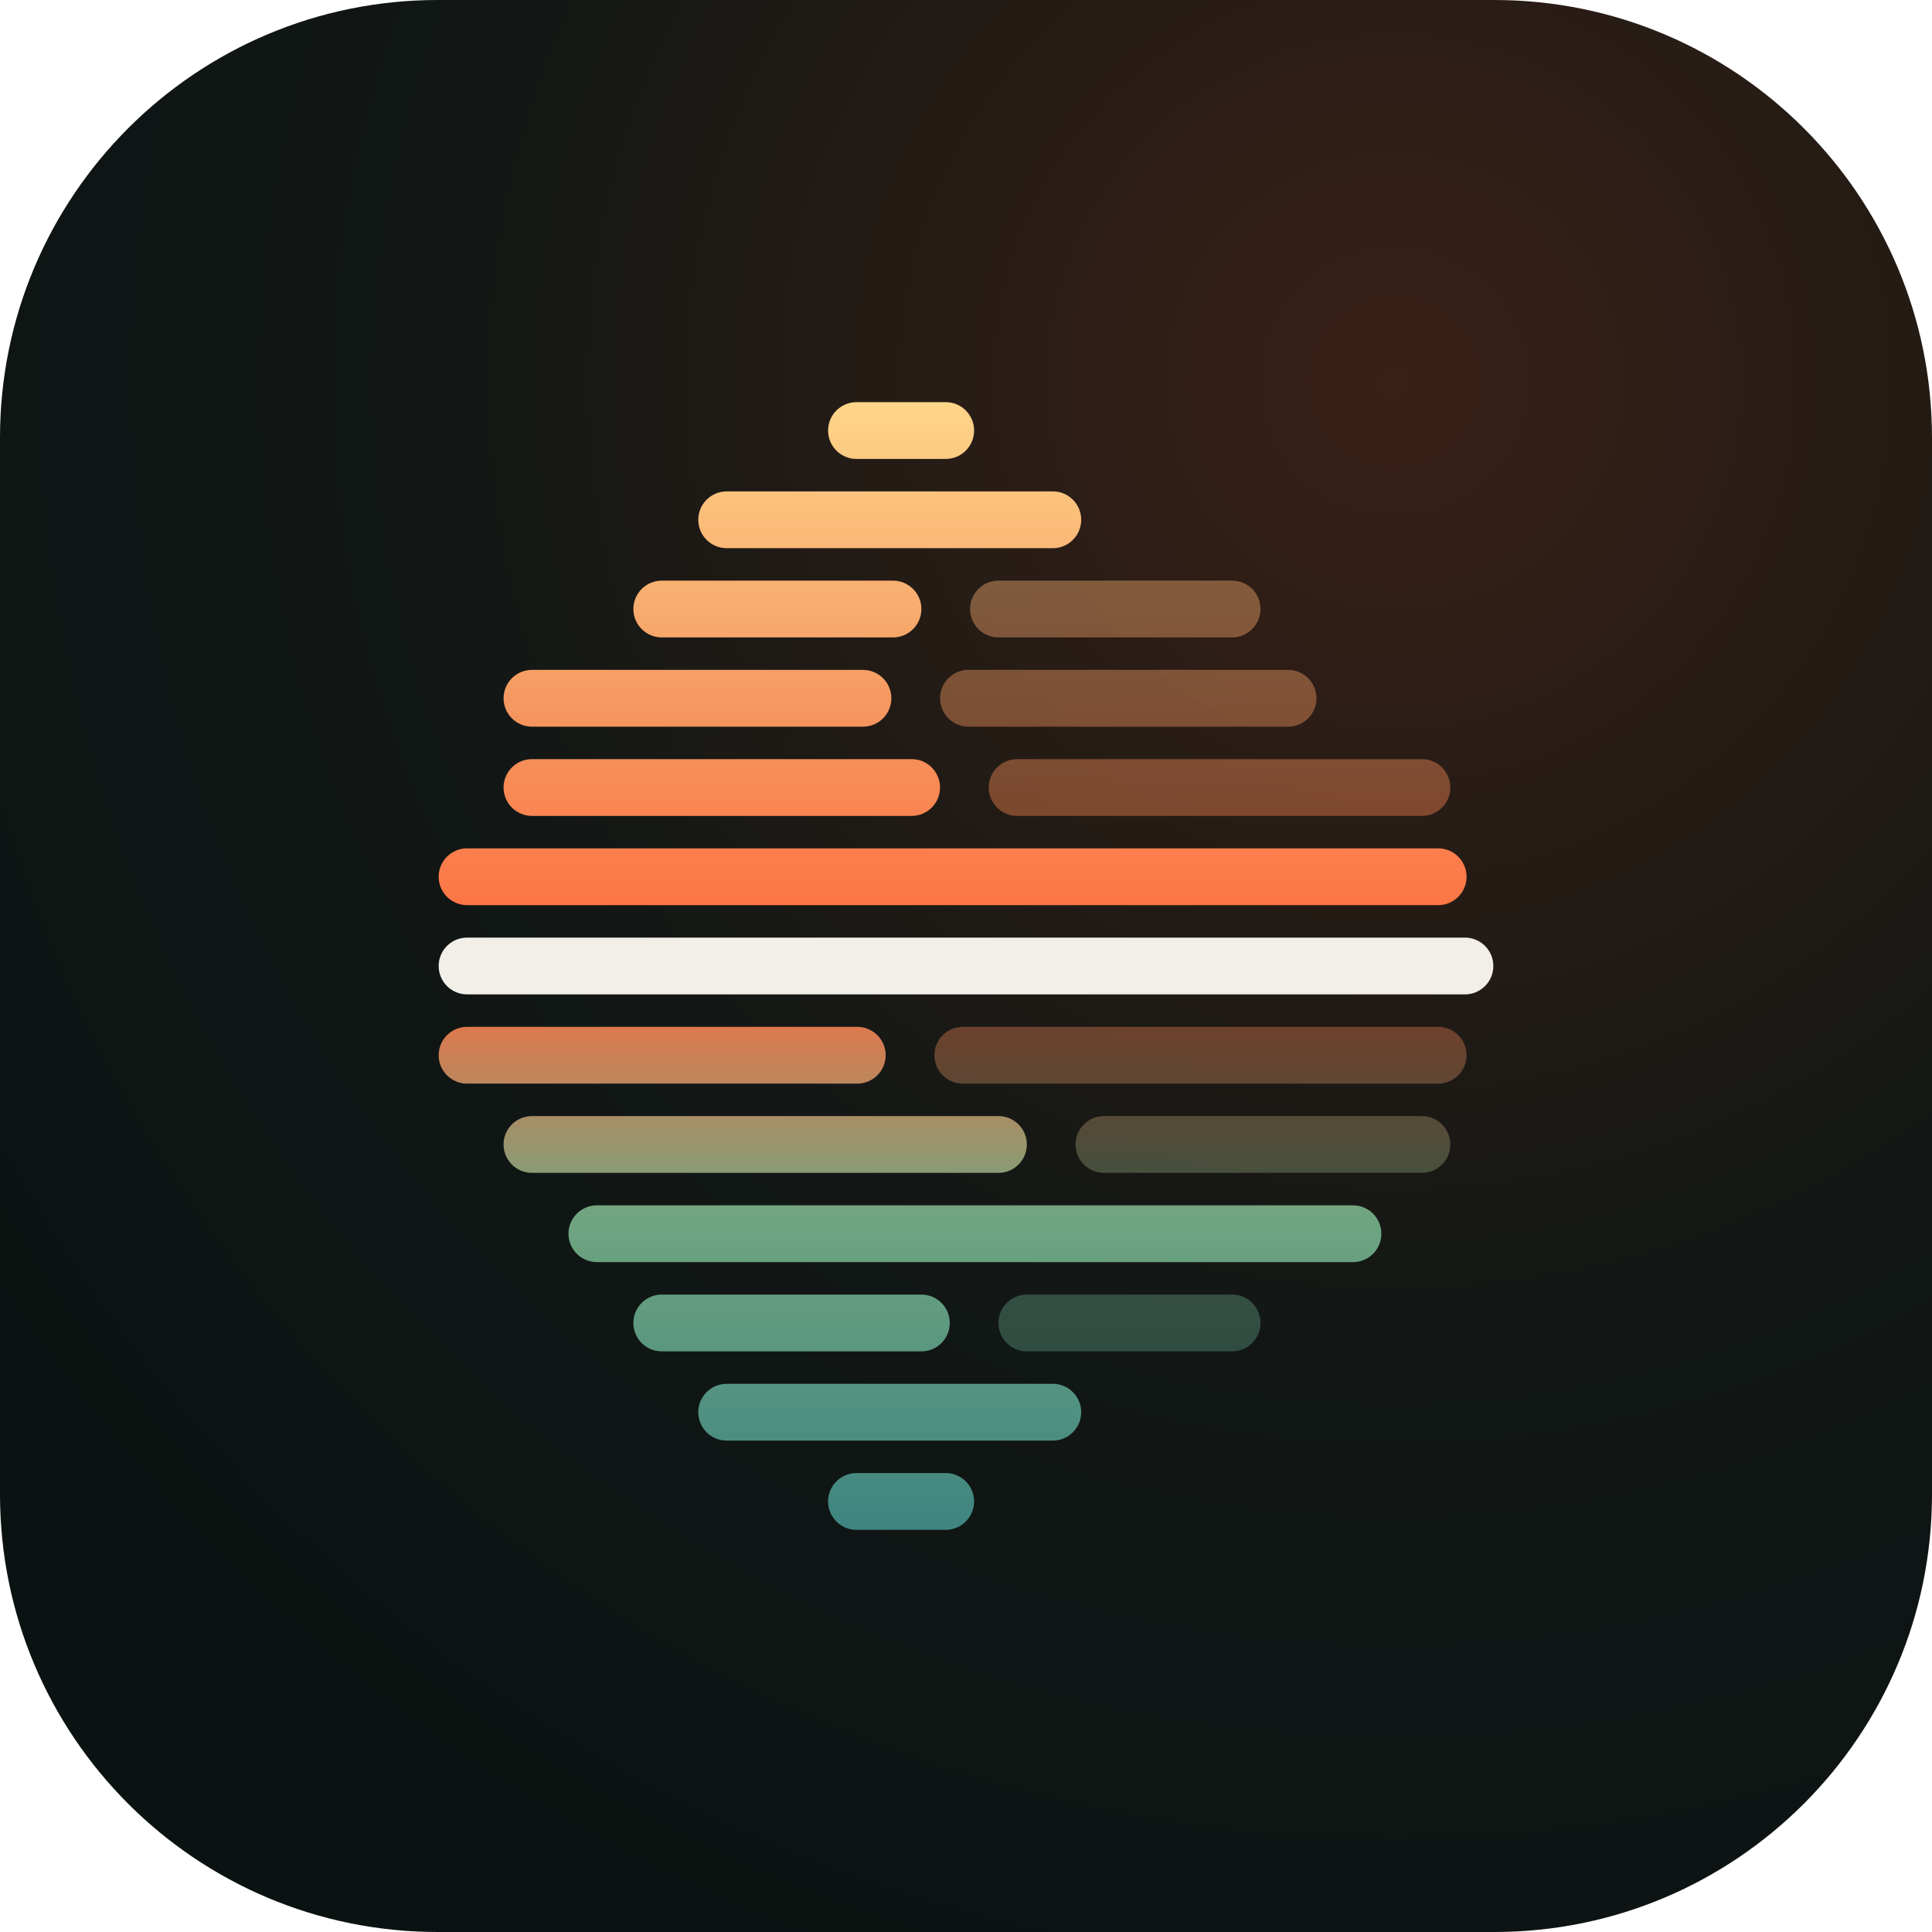
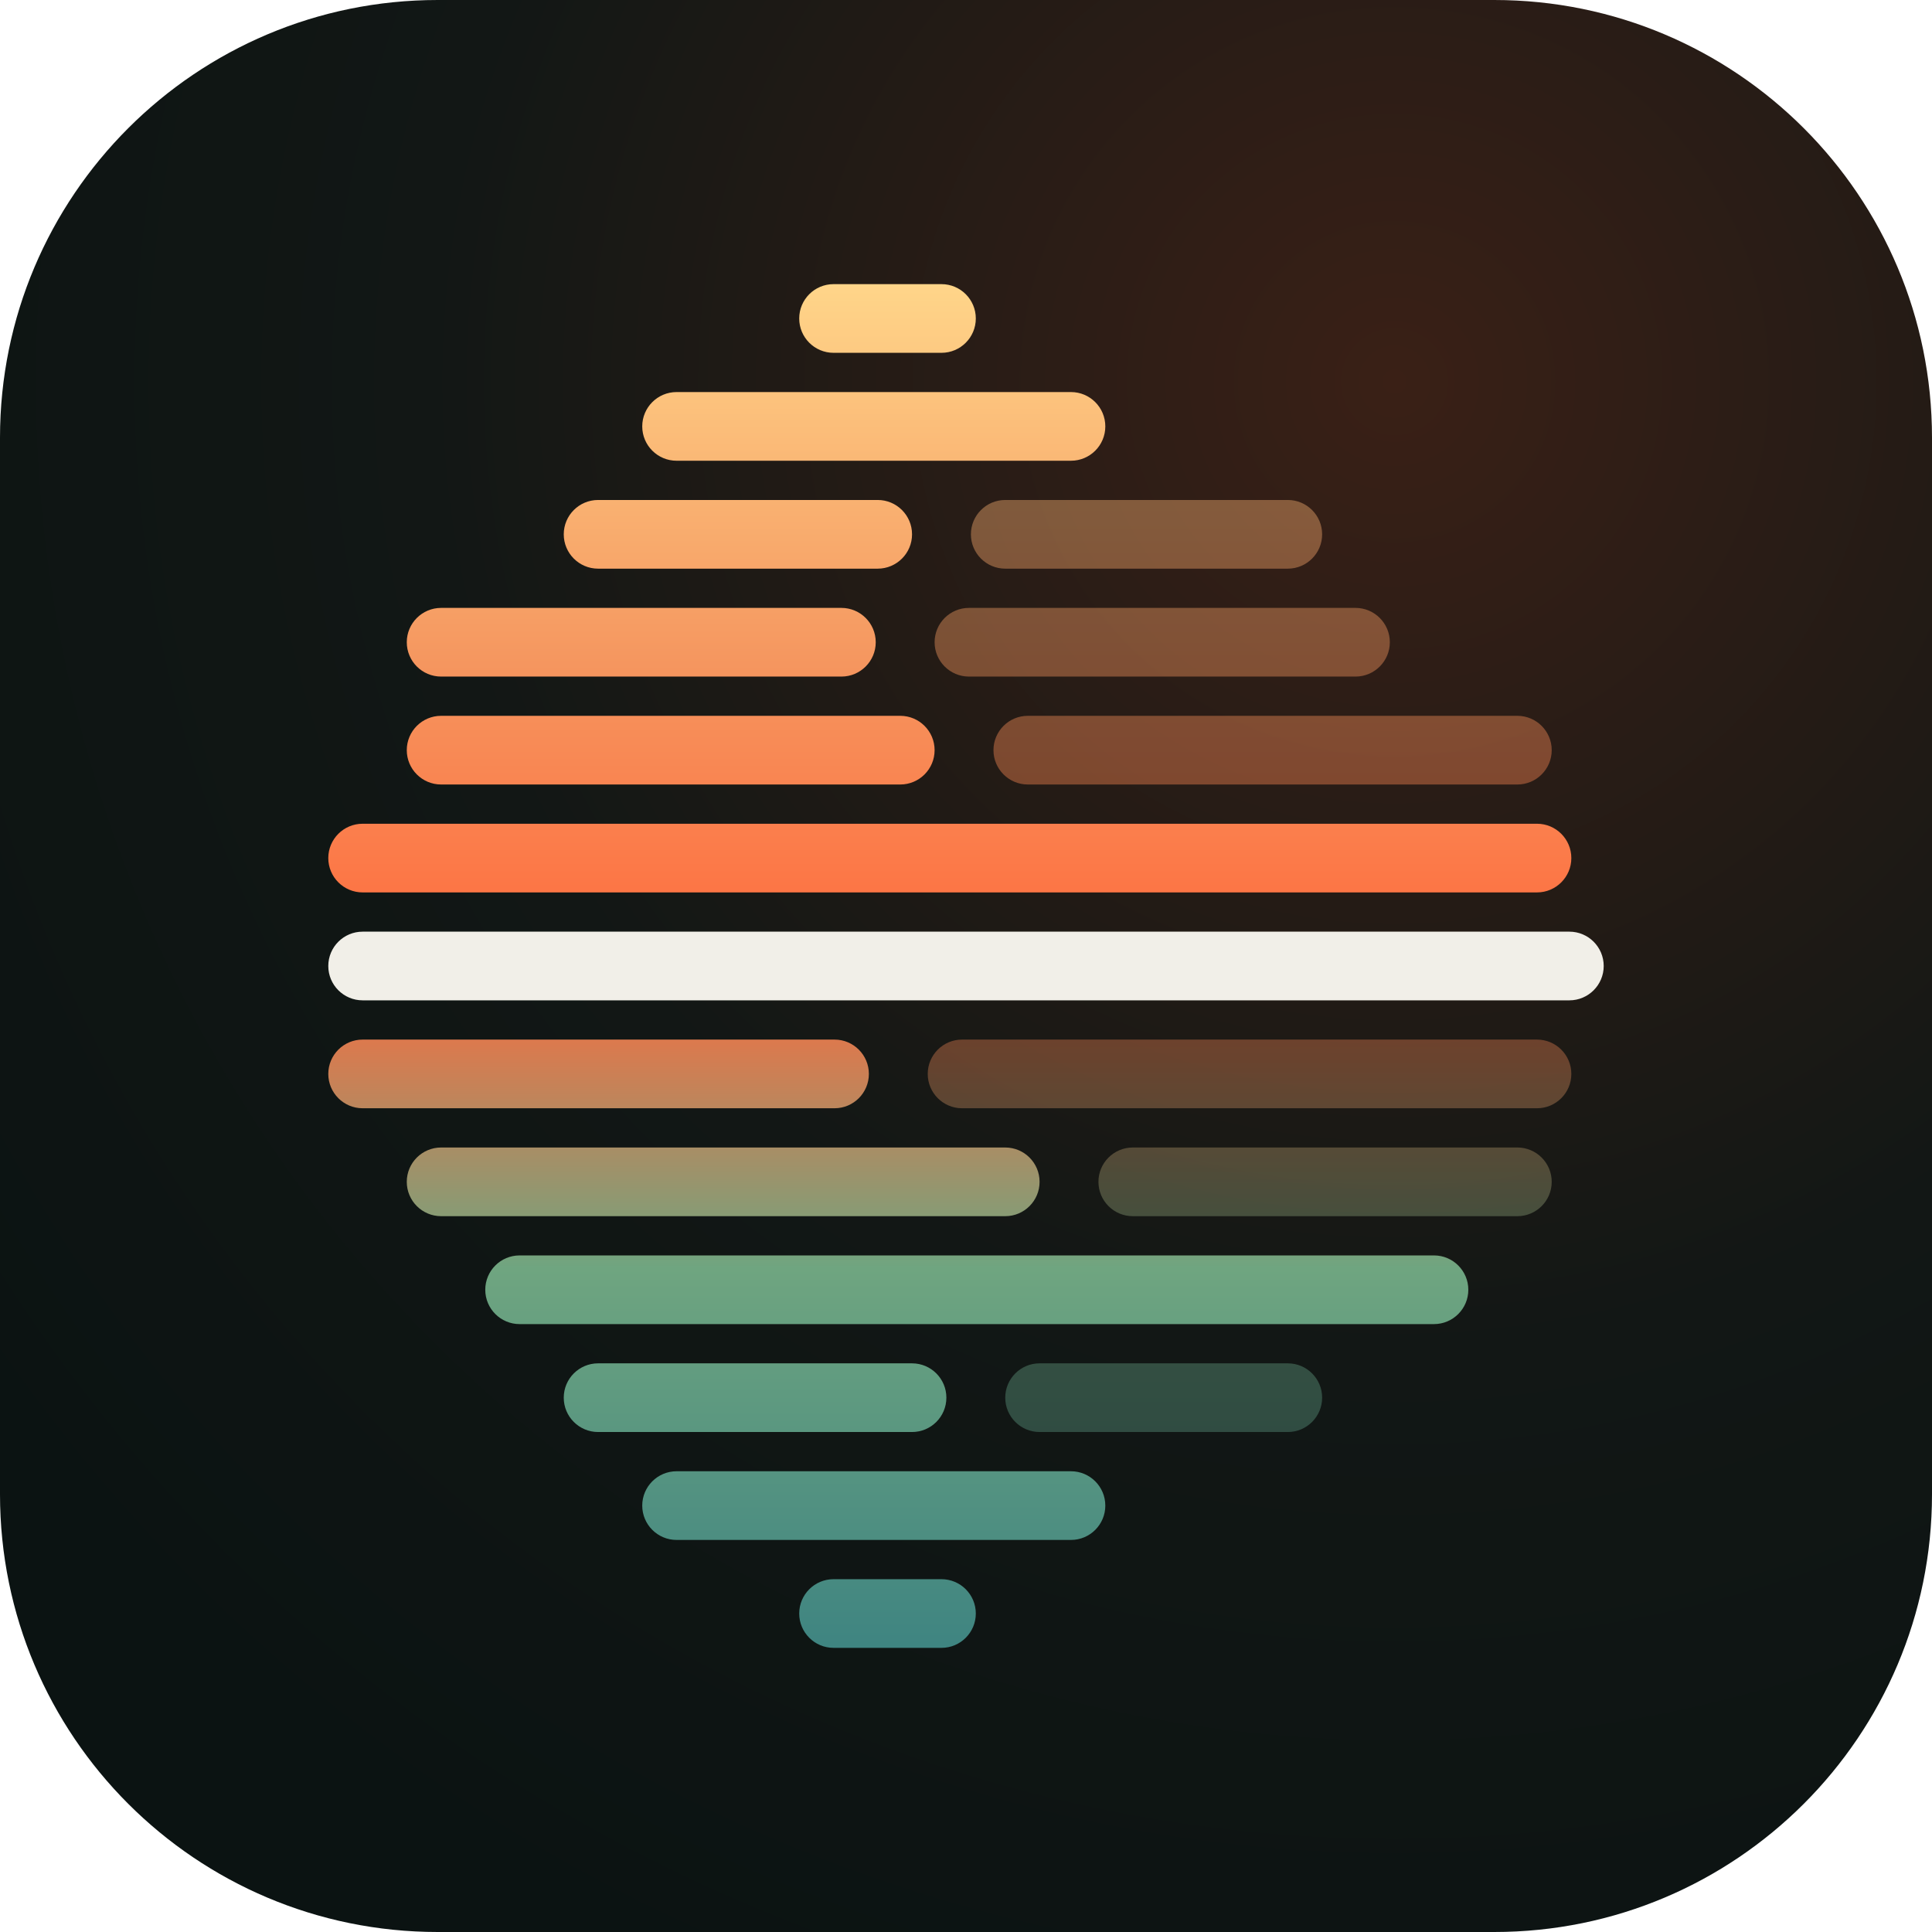
<svg xmlns="http://www.w3.org/2000/svg" width="256" height="256" viewBox="0 0 256 256">
  <defs>
    <linearGradient id="g" x1="128" y1="58" x2="128" y2="198" gradientUnits="userSpaceOnUse">
      <stop offset="0" stop-color="#FFD68A" />
      <stop offset=".28" stop-color="#F5965F" />
      <stop offset=".5" stop-color="#FF6B3D" />
      <stop offset=".72" stop-color="#6FA580" />
      <stop offset="1" stop-color="#3E8481" />
    </linearGradient>
    <radialGradient id="bgg" cx=".72" cy=".2" r=".9">
      <stop offset="0" stop-color="#3A2016" />
      <stop offset=".55" stop-color="#121715" />
      <stop offset="1" stop-color="#0B1312" />
    </radialGradient>
  </defs>
  <rect width="256" height="256" rx="58" fill="url(#bgg)" />
-   <g transform="translate(128 128) scale(.86) translate(-128 -128)">
-     <g transform="translate(128 128) scale(1.25) translate(-128 -128)">
-       <rect x="111" y="58.5" width="18" height="7" rx="3.5" fill="url(#g)" />
-       <rect x="95" y="69.5" width="47.2" height="7" rx="3.5" fill="url(#g)" />
-       <rect x="87" y="80.5" width="35.5" height="7" rx="3.5" fill="url(#g)" />
-       <rect x="128.5" y="80.5" width="35.8" height="7" rx="3.5" fill="url(#g)" opacity=".42" />
-       <rect x="71" y="91.5" width="47.8" height="7" rx="3.5" fill="url(#g)" />
-       <rect x="124.8" y="91.5" width="46.4" height="7" rx="3.5" fill="url(#g)" opacity=".42" />
-       <rect x="71" y="102.5" width="53.8" height="7" rx="3.5" fill="url(#g)" />
-       <rect x="130.8" y="102.5" width="56.9" height="7" rx="3.5" fill="url(#g)" opacity=".42" />
-       <rect x="63" y="113.5" width="126.7" height="7" rx="3.5" fill="url(#g)" />
-       <rect x="63" y="124.5" width="130" height="7" rx="3.5" fill="#F1EFE8" />
-       <rect x="63" y="135.5" width="55.1" height="7" rx="3.5" fill="url(#g)" />
-       <rect x="124.1" y="135.5" width="65.6" height="7" rx="3.5" fill="url(#g)" opacity=".42" />
-       <rect x="71" y="146.5" width="64.5" height="7" rx="3.5" fill="url(#g)" />
-       <rect x="141.5" y="146.5" width="46.2" height="7" rx="3.5" fill="url(#g)" opacity=".42" />
-       <rect x="79" y="157.5" width="100.2" height="7" rx="3.5" fill="url(#g)" />
-       <rect x="87" y="168.5" width="39" height="7" rx="3.5" fill="url(#g)" />
-       <rect x="132" y="168.5" width="32.3" height="7" rx="3.5" fill="url(#g)" opacity=".42" />
-       <rect x="95" y="179.5" width="47.2" height="7" rx="3.5" fill="url(#g)" />
-       <rect x="111" y="190.5" width="18" height="7" rx="3.5" fill="url(#g)" />
-     </g>
+   <g transform="translate(128 128) scale(1.3) translate(-128 -128)">
+     <rect x="111" y="58.5" width="18" height="7" rx="3.5" fill="url(#g)" />
+     <rect x="95" y="69.5" width="47.2" height="7" rx="3.5" fill="url(#g)" />
+     <rect x="87" y="80.5" width="35.5" height="7" rx="3.5" fill="url(#g)" />
+     <rect x="128.5" y="80.5" width="35.8" height="7" rx="3.5" fill="url(#g)" opacity=".42" />
+     <rect x="71" y="91.5" width="47.8" height="7" rx="3.5" fill="url(#g)" />
+     <rect x="124.8" y="91.5" width="46.4" height="7" rx="3.5" fill="url(#g)" opacity=".42" />
+     <rect x="71" y="102.5" width="53.8" height="7" rx="3.5" fill="url(#g)" />
+     <rect x="130.8" y="102.5" width="56.9" height="7" rx="3.5" fill="url(#g)" opacity=".42" />
+     <rect x="63" y="113.5" width="126.7" height="7" rx="3.5" fill="url(#g)" />
+     <rect x="63" y="124.5" width="130" height="7" rx="3.5" fill="#F1EFE8" />
+     <rect x="63" y="135.5" width="55.1" height="7" rx="3.5" fill="url(#g)" />
+     <rect x="124.1" y="135.5" width="65.6" height="7" rx="3.5" fill="url(#g)" opacity=".42" />
+     <rect x="71" y="146.5" width="64.5" height="7" rx="3.5" fill="url(#g)" />
+     <rect x="141.5" y="146.5" width="46.2" height="7" rx="3.5" fill="url(#g)" opacity=".42" />
+     <rect x="79" y="157.5" width="100.2" height="7" rx="3.5" fill="url(#g)" />
+     <rect x="87" y="168.5" width="39" height="7" rx="3.5" fill="url(#g)" />
+     <rect x="132" y="168.5" width="32.3" height="7" rx="3.5" fill="url(#g)" opacity=".42" />
+     <rect x="95" y="179.5" width="47.2" height="7" rx="3.5" fill="url(#g)" />
+     <rect x="111" y="190.5" width="18" height="7" rx="3.5" fill="url(#g)" />
  </g>
</svg>
